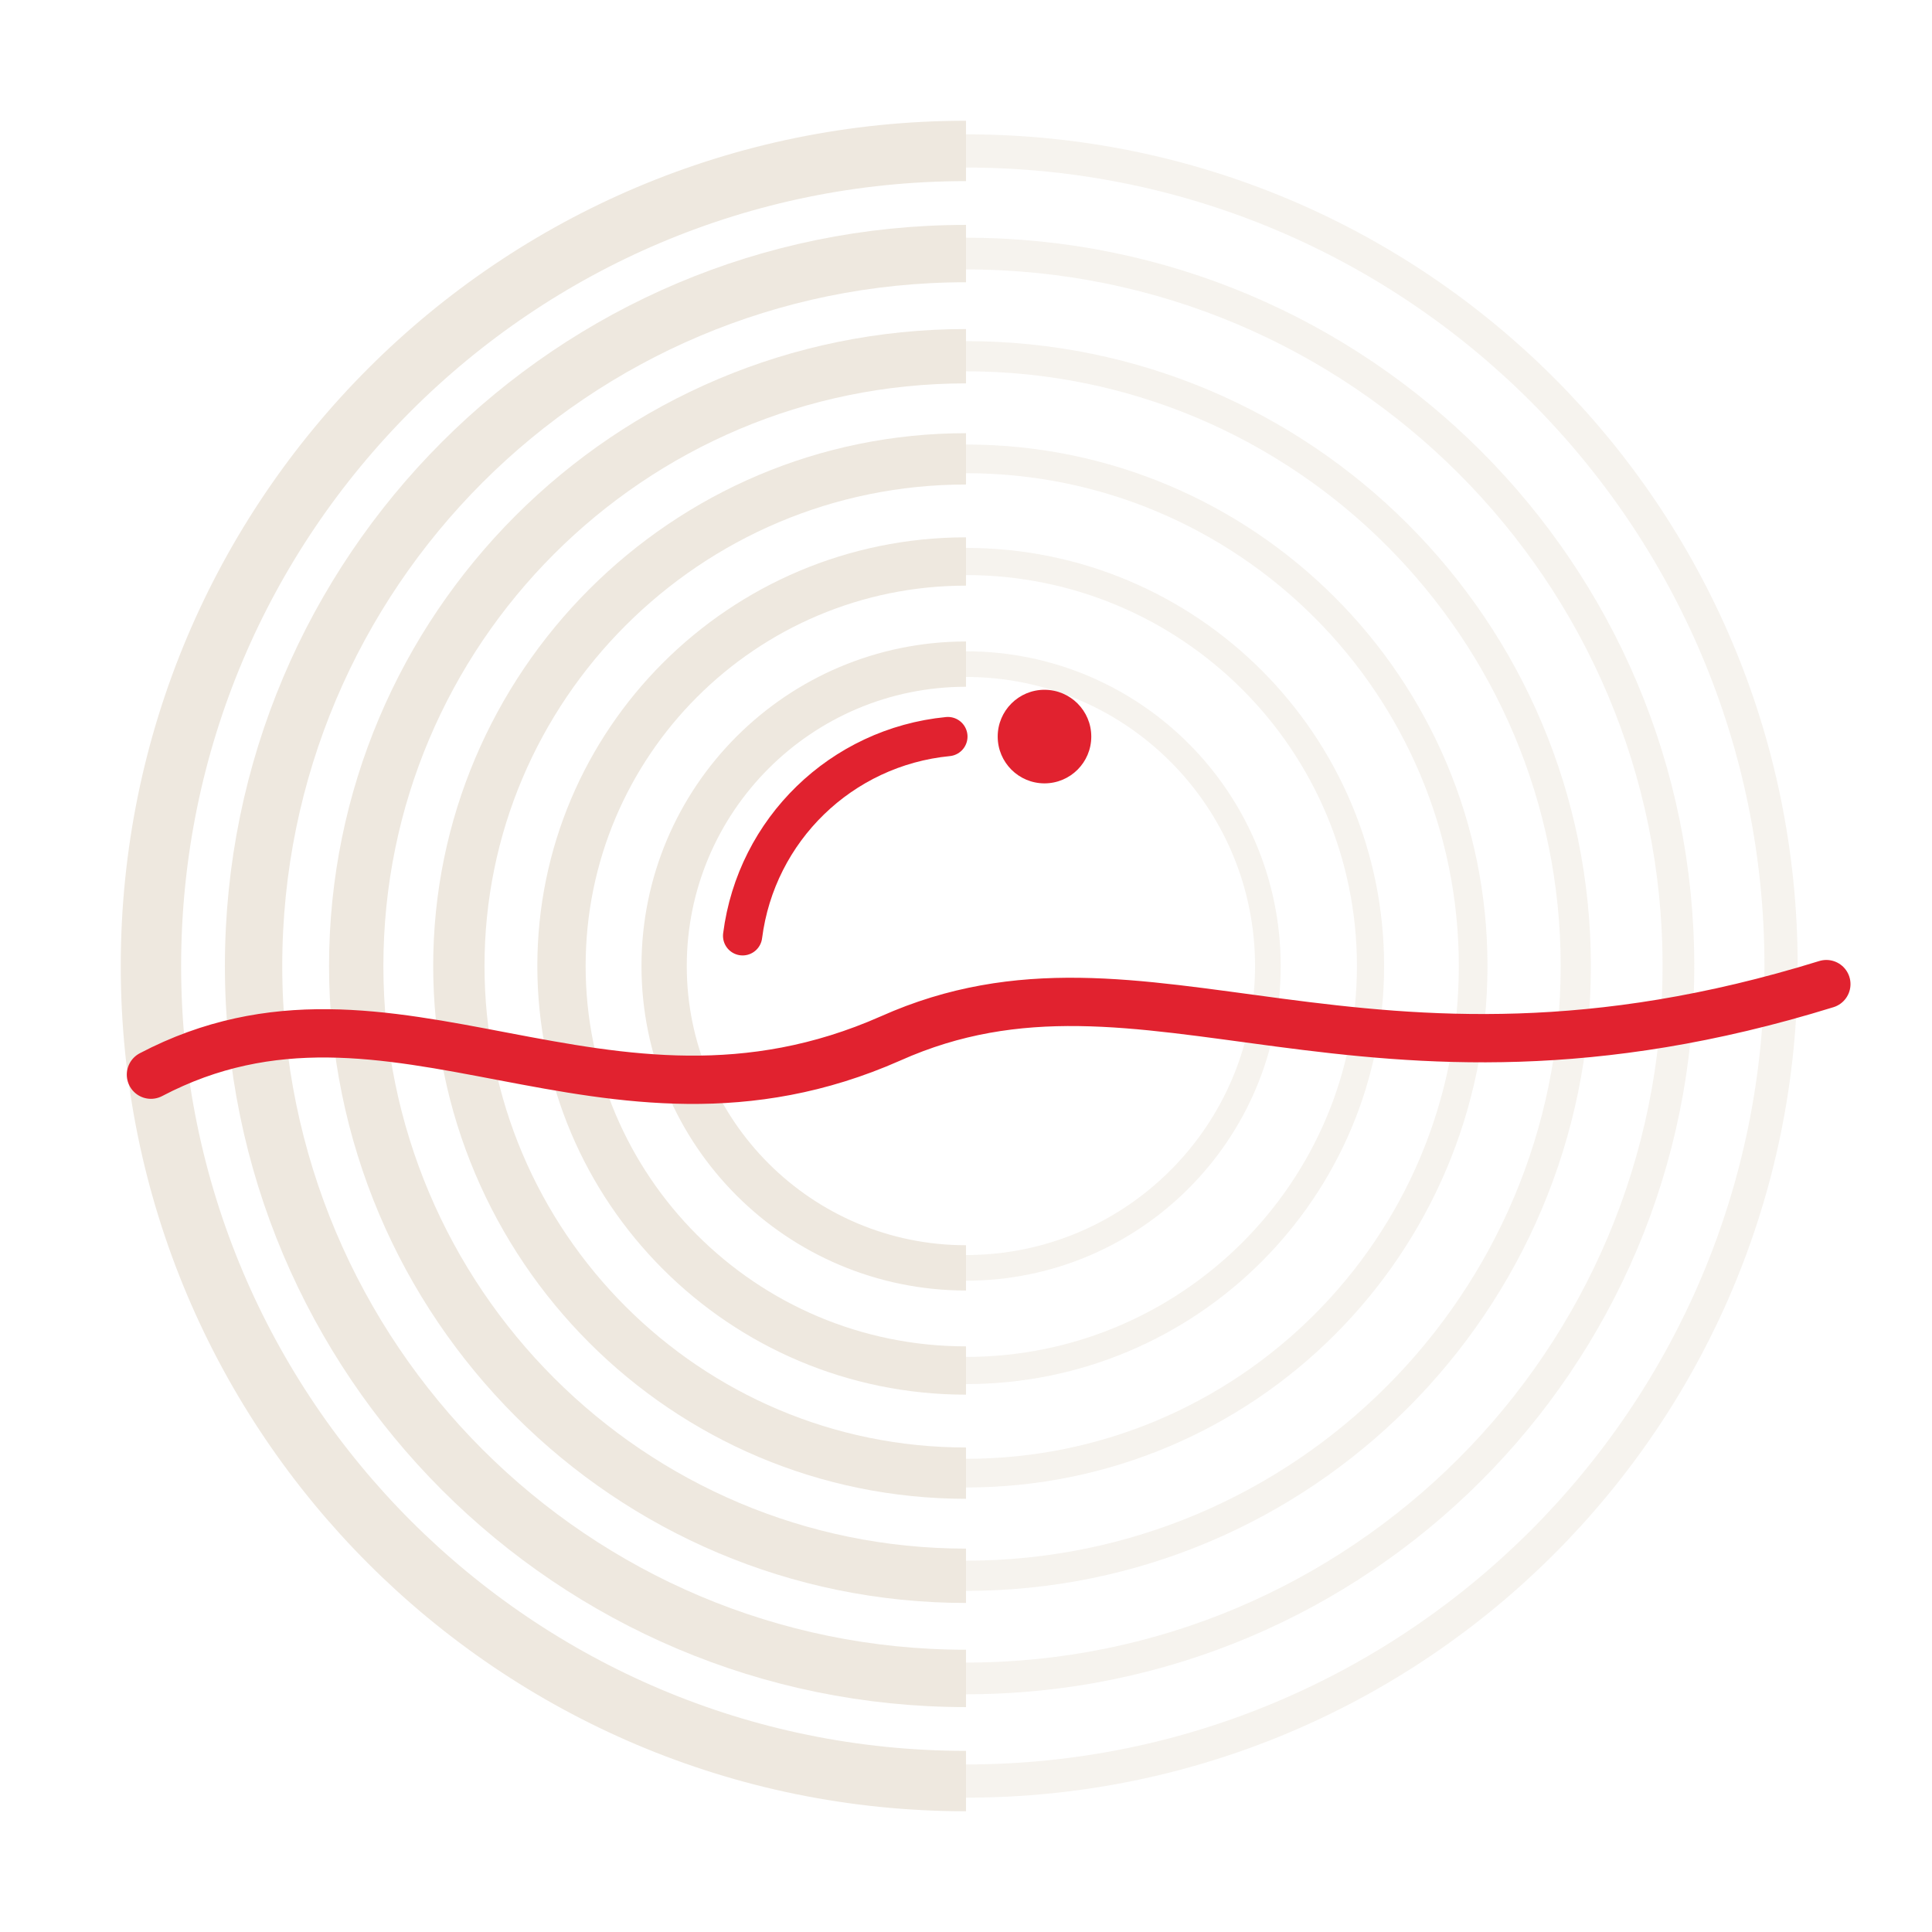
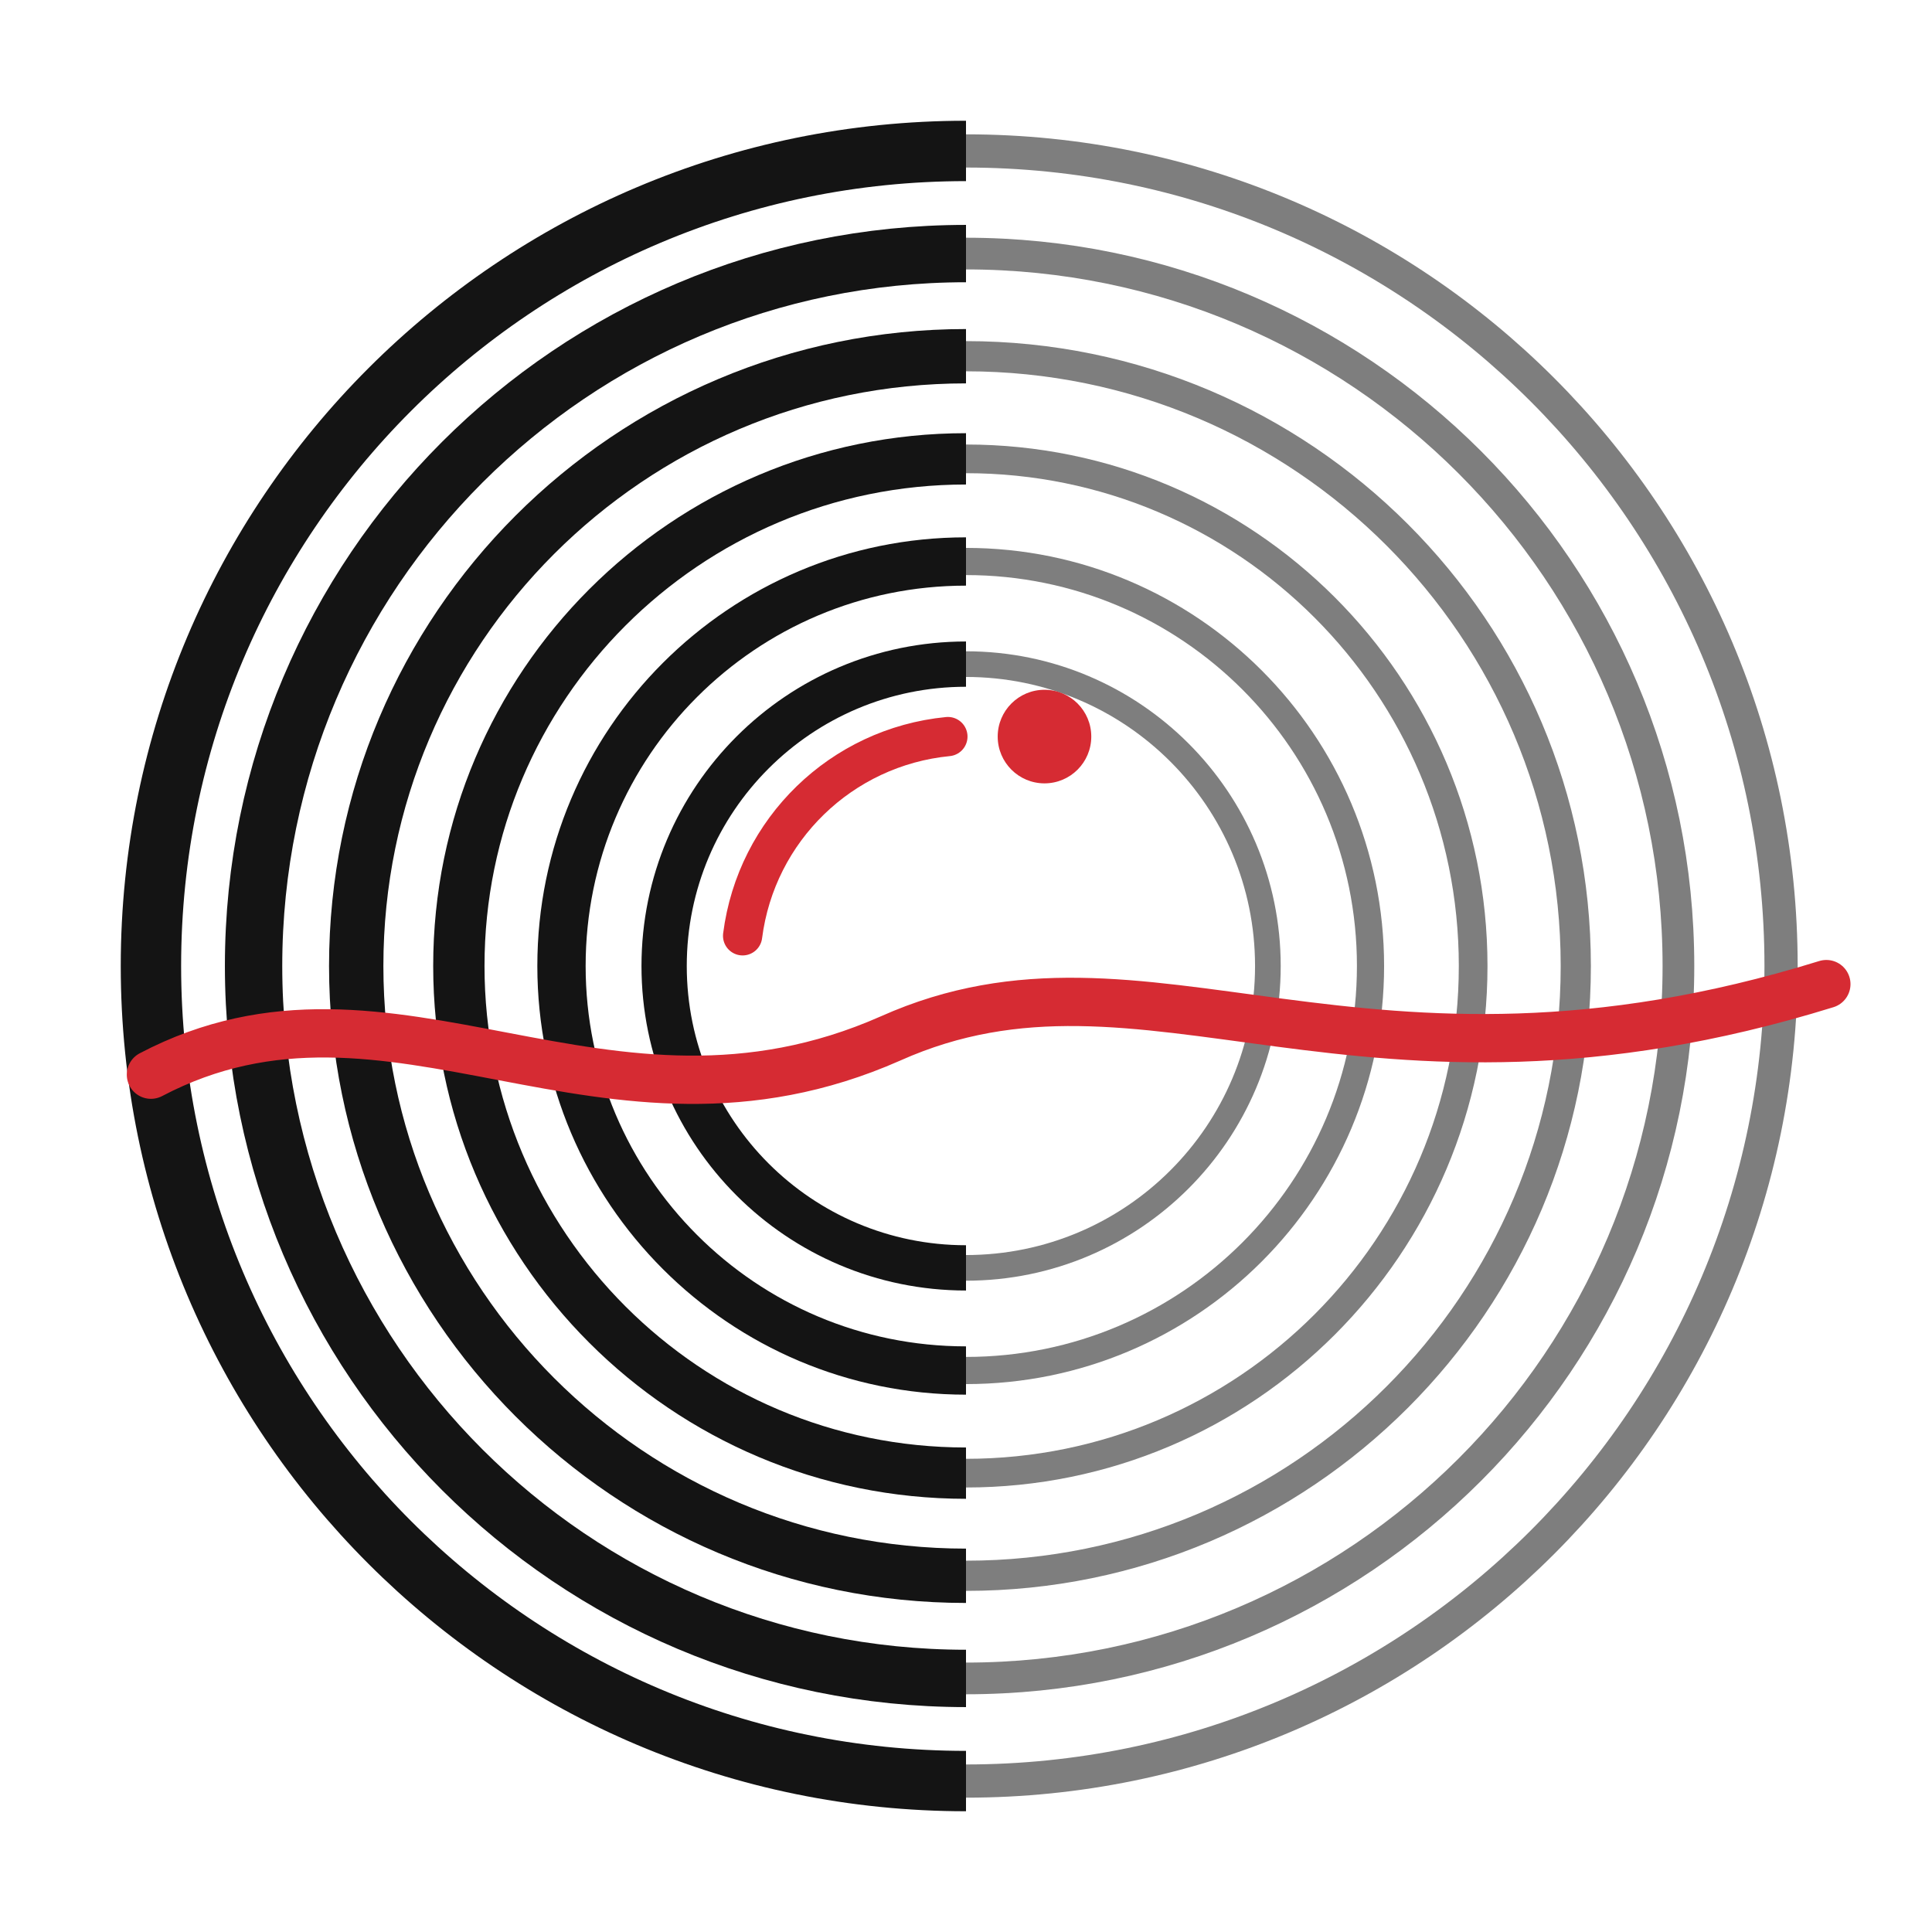
<svg xmlns="http://www.w3.org/2000/svg" viewBox="0 0 64 64" aria-hidden="true">
+   <style>.mk{stroke:#141414}@media (prefers-color-scheme:dark){.mk{stroke:#eee8df}}</style>
  <defs>
    <clipPath id="fL">
      <rect width="32" height="64" />
    </clipPath>
    <clipPath id="fR">
      <rect x="32" width="32" height="64" />
    </clipPath>
  </defs>
-   <g fill="none" stroke="#eee8df">
+   <g fill="none" class="mk">
    <g clip-path="url(#fL)">
      <circle cx="32" cy="32" r="27" stroke-width="2.00" />
      <circle cx="32" cy="32" r="23.6" stroke-width="1.90" />
      <circle cx="32" cy="32" r="20.2" stroke-width="1.80" />
      <circle cx="32" cy="32" r="16.8" stroke-width="1.70" />
      <circle cx="32" cy="32" r="13.4" stroke-width="1.60" />
      <circle cx="32" cy="32" r="10" stroke-width="1.50" />
    </g>
    <g clip-path="url(#fR)" stroke-opacity=".55">
      <circle cx="32" cy="32" r="27" stroke-width="1.10" />
      <circle cx="32" cy="32" r="23.6" stroke-width="1.05" />
      <circle cx="32" cy="32" r="20.2" stroke-width="1.00" />
      <circle cx="32" cy="32" r="16.8" stroke-width="0.95" />
      <circle cx="32" cy="32" r="13.4" stroke-width="0.90" />
      <circle cx="32" cy="32" r="10" stroke-width="0.85" />
    </g>
  </g>
-   <path d="M24.6 31A7.6 7.6 0 0 1 31.4 24.4" fill="none" stroke="#e1222f" stroke-width="1.3" stroke-linecap="round" />
-   <circle cx="34.6" cy="24.4" r="1.55" fill="#e1222f" />
-   <path d="M5 35.6C13 31.4 20 38.6 29.5 34.4 38 30.6 45 37.4 60.5 32.6" fill="none" stroke="#e1222f" stroke-width="1.6" stroke-linecap="round" />
+   <path d="M24.6 31A7.6 7.6 0 0 1 31.4 24.4" fill="none" stroke="#d62b33" stroke-width="1.3" stroke-linecap="round" />
+   <circle cx="34.6" cy="24.4" r="1.55" fill="#d62b33" />
+   <path d="M5 35.6C13 31.4 20 38.6 29.5 34.4 38 30.6 45 37.4 60.5 32.6" fill="none" stroke="#d62b33" stroke-width="1.6" stroke-linecap="round" />
</svg>
